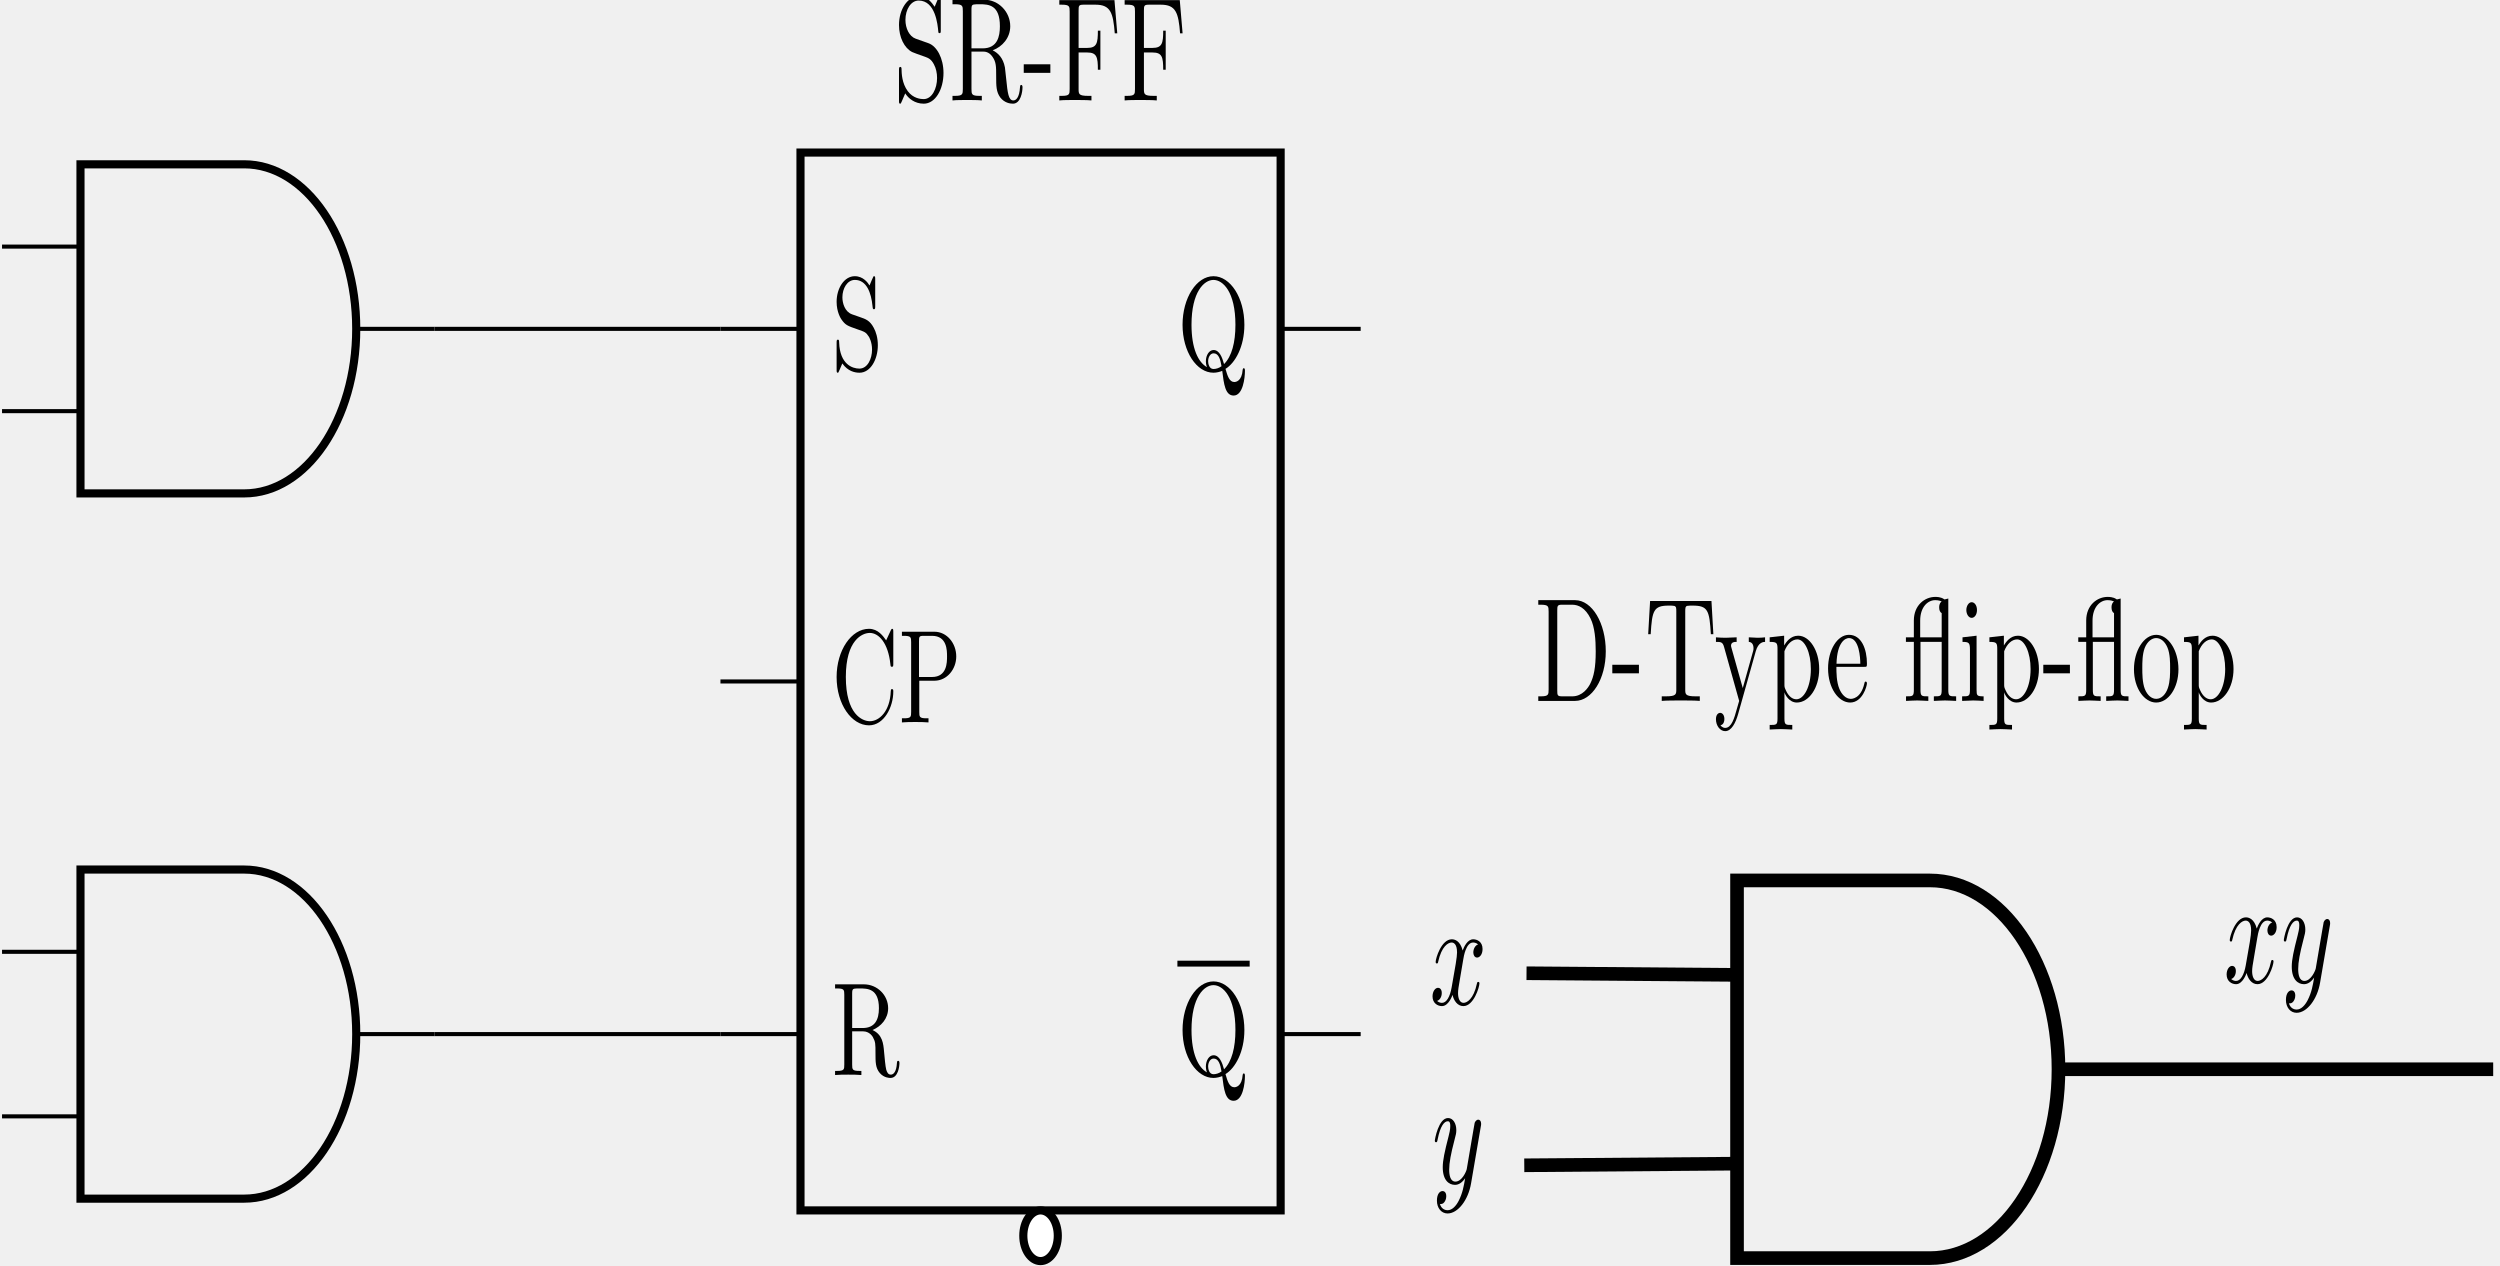
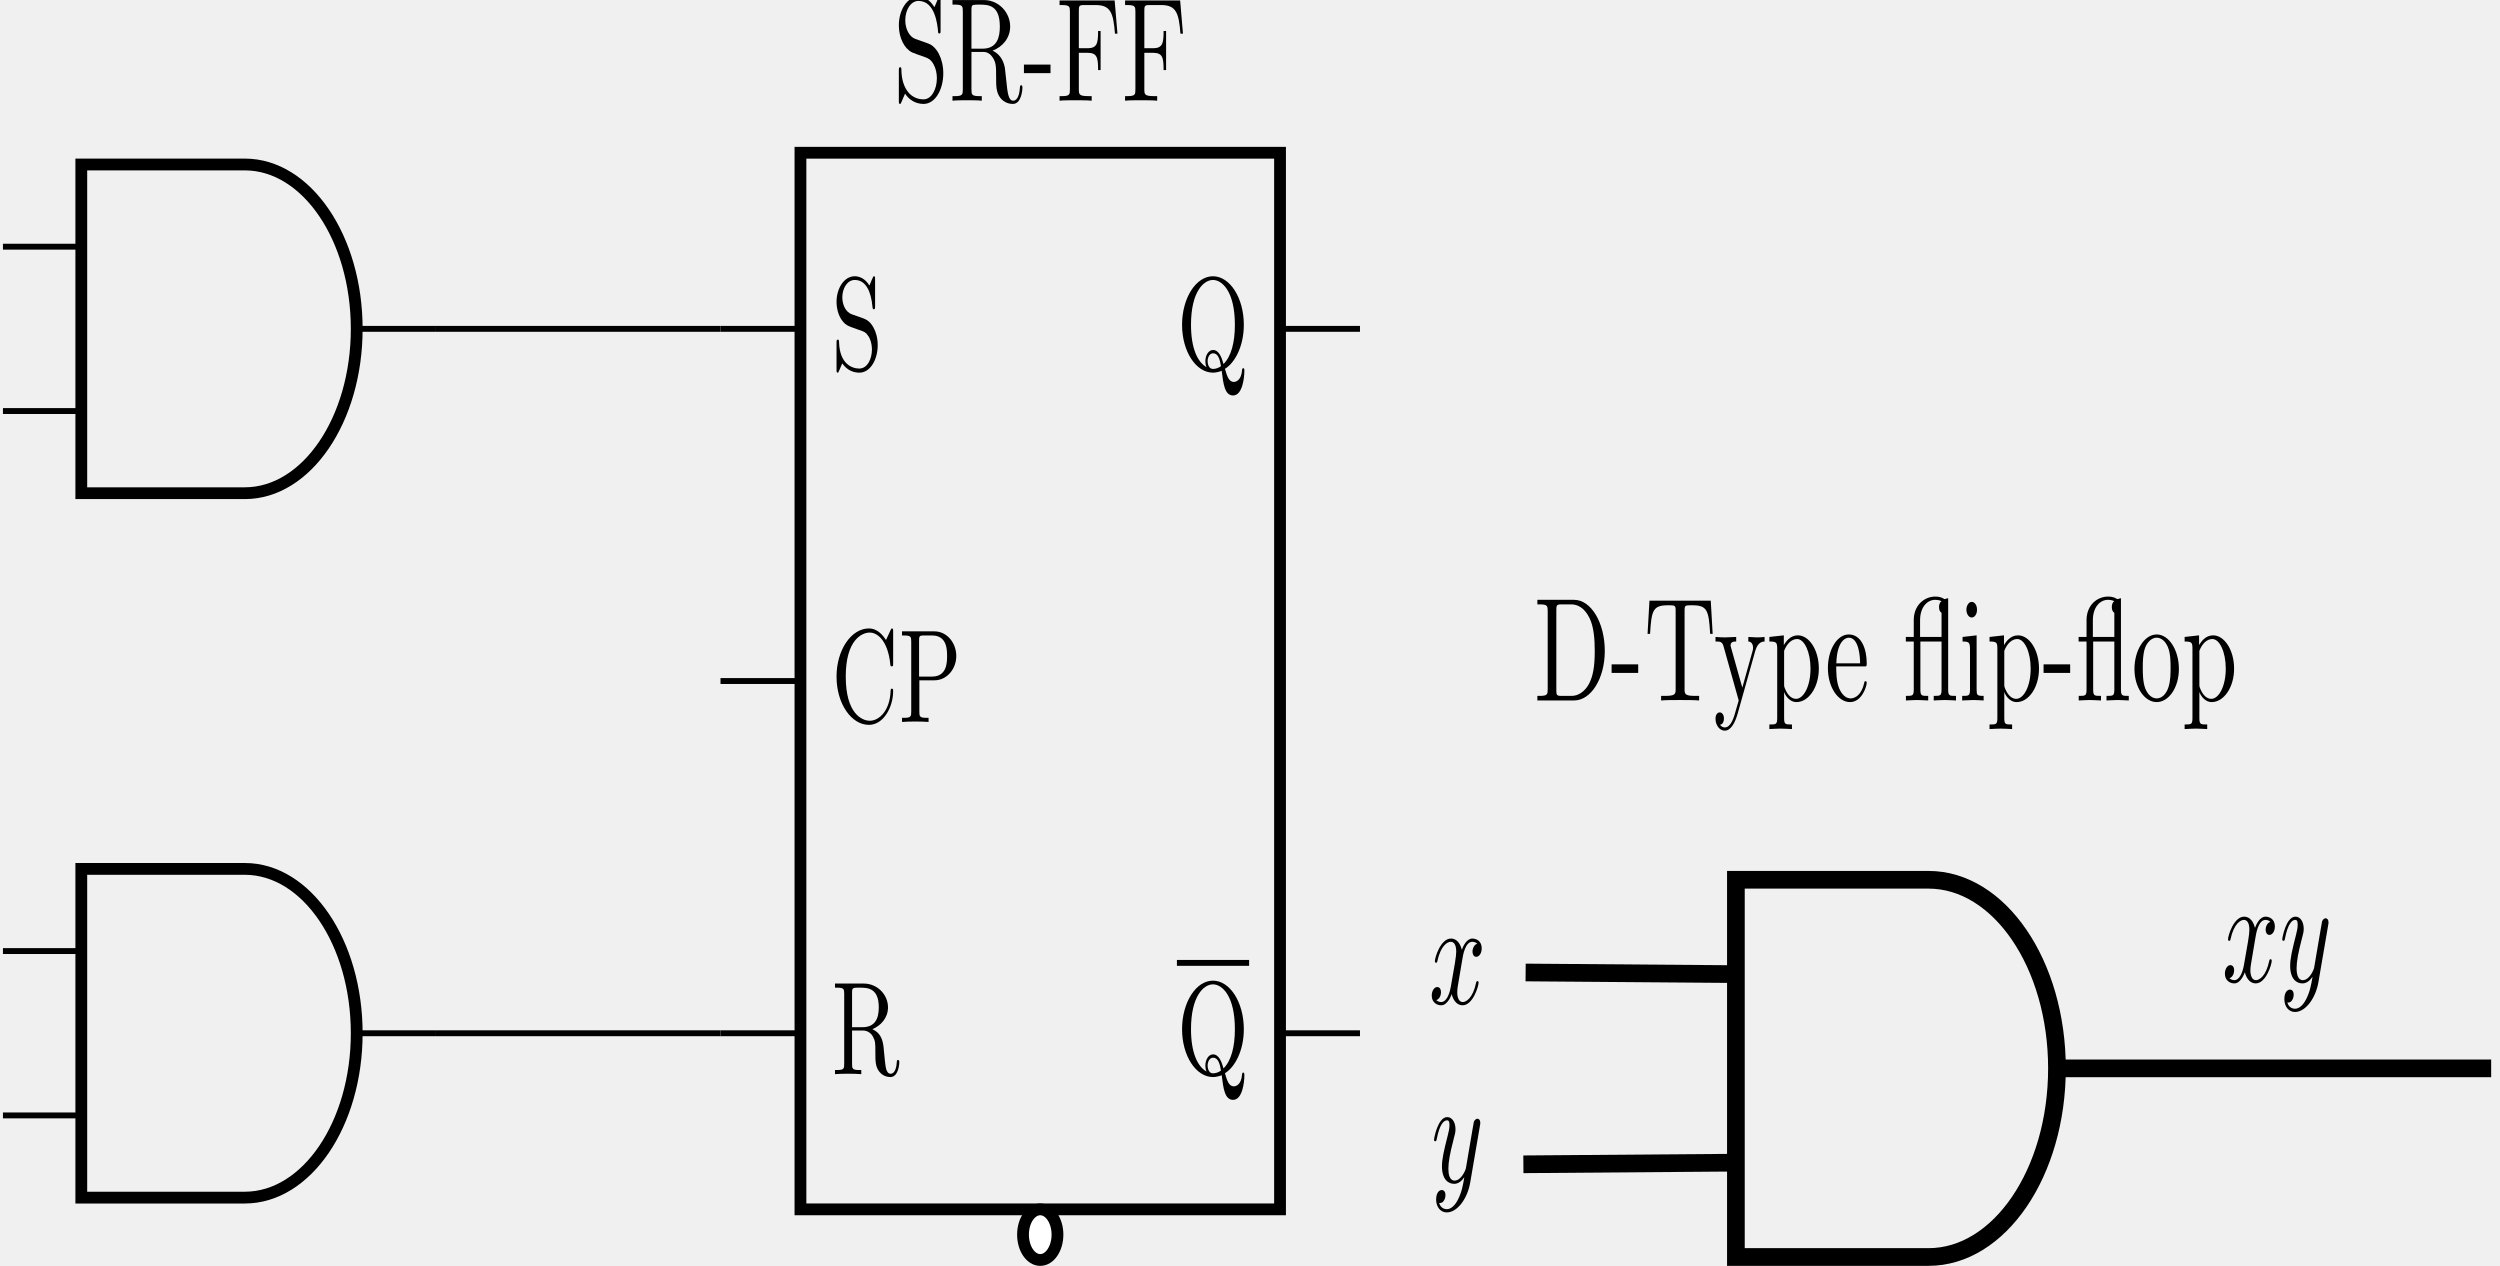
- <svg xmlns="http://www.w3.org/2000/svg" xmlns:xlink="http://www.w3.org/1999/xlink" height="136.206pt" version="1.1" viewBox="-61.192 -66.666 269.148 136.206" width="269.148pt">
+ <svg xmlns="http://www.w3.org/2000/svg" xmlns:xlink="http://www.w3.org/1999/xlink" version="1.1" width="269.466pt" height="136.444pt" viewBox="-61.29 -66.707 269.466 136.444">
  <defs>
-     <path d="M5.425 -5.541C5.138 -5.819 4.627 -6.321 3.721 -6.321C1.982 -6.321 0.511 -4.878 0.511 -3.067C0.511 -1.219 2 0.197 3.721 0.197C5.209 0.197 6.133 -1.031 6.133 -2.08C6.133 -2.17 6.133 -2.251 6.007 -2.251C5.891 -2.251 5.891 -2.188 5.882 -2.107C5.81 -0.744 4.734 -0.081 3.811 -0.081C3.049 -0.081 1.426 -0.556 1.426 -3.067C1.426 -5.568 3.058 -6.043 3.802 -6.043C4.689 -6.043 5.631 -5.371 5.846 -3.918C5.864 -3.802 5.873 -3.757 5.99 -3.757C6.133 -3.757 6.133 -3.802 6.133 -3.99V-6.088C6.133 -6.241 6.133 -6.321 6.025 -6.321C5.963 -6.321 5.936 -6.294 5.882 -6.214L5.425 -5.541Z" id="g0-67" />
-     <path d="M3.578 -2.815C4.833 -2.815 5.747 -3.596 5.747 -4.456C5.747 -5.344 4.824 -6.124 3.578 -6.124H0.359V-5.846H0.565C1.255 -5.846 1.273 -5.747 1.273 -5.416V-0.708C1.273 -0.377 1.255 -0.278 0.565 -0.278H0.359V0C0.762 -0.027 1.264 -0.027 1.677 -0.027S2.591 -0.027 2.995 0V-0.278H2.789C2.098 -0.278 2.08 -0.377 2.08 -0.708V-2.815H3.578ZM2.053 -5.478C2.053 -5.783 2.071 -5.846 2.493 -5.846H3.353C4.833 -5.846 4.833 -4.86 4.833 -4.456S4.833 -3.067 3.344 -3.067H2.053V-5.478Z" id="g0-80" />
-     <path d="M4.77 -0.063C5.73 -0.457 6.644 -1.56 6.644 -3.04C6.644 -4.869 5.254 -6.321 3.578 -6.321S0.511 -4.86 0.511 -3.04S1.91 0.197 3.578 0.197C3.891 0.197 4.232 0.134 4.447 0.072C4.609 0.959 4.743 1.739 5.577 1.739C6.51 1.739 6.698 0.538 6.698 0.081C6.698 0 6.698 -0.108 6.581 -0.108C6.519 -0.108 6.483 -0.054 6.474 -0.009C6.402 0.771 5.792 0.825 5.649 0.825C5.165 0.825 4.976 0.439 4.77 -0.063ZM2.932 -0.179C2.062 -0.511 1.399 -1.435 1.399 -3.04C1.399 -5.263 2.645 -6.07 3.578 -6.07S5.756 -5.272 5.756 -3.04C5.756 -1.856 5.398 -0.906 4.627 -0.386C4.447 -0.834 4.169 -1.336 3.587 -1.336C3.147 -1.336 2.824 -0.986 2.824 -0.574C2.824 -0.359 2.923 -0.188 2.932 -0.179ZM4.376 -0.242C4.116 -0.108 3.811 -0.054 3.578 -0.054C3.138 -0.054 3.049 -0.43 3.049 -0.574C3.049 -0.843 3.246 -1.112 3.596 -1.112C4.071 -1.112 4.259 -0.735 4.376 -0.242Z" id="g0-81" />
-     <path d="M2.053 -3.174V-5.478C2.053 -5.712 2.071 -5.792 2.242 -5.828C2.322 -5.846 2.609 -5.846 2.798 -5.846C3.569 -5.846 4.707 -5.846 4.707 -4.51C4.707 -3.739 4.313 -3.174 3.093 -3.174H2.053ZM4.071 -3.04C4.923 -3.282 5.622 -3.811 5.622 -4.51C5.622 -5.398 4.537 -6.124 3.219 -6.124H0.359V-5.846H0.565C1.255 -5.846 1.273 -5.747 1.273 -5.416V-0.708C1.273 -0.377 1.255 -0.278 0.565 -0.278H0.359V0C0.78 -0.027 1.228 -0.027 1.659 -0.027S2.537 -0.027 2.968 0V-0.278H2.762C2.071 -0.278 2.053 -0.377 2.053 -0.708V-2.95H3.129C3.775 -2.95 4.062 -2.609 4.098 -2.573C4.367 -2.242 4.367 -2.107 4.367 -1.47C4.367 -0.87 4.367 -0.475 4.797 -0.134C5.218 0.197 5.756 0.197 5.855 0.197C6.608 0.197 6.743 -0.583 6.743 -0.798C6.743 -0.852 6.743 -0.959 6.617 -0.959C6.501 -0.959 6.501 -0.879 6.492 -0.807C6.447 -0.242 6.169 -0.027 5.891 -0.027C5.604 -0.027 5.505 -0.206 5.434 -0.359C5.353 -0.556 5.272 -1.166 5.218 -1.569C5.147 -2.125 5.066 -2.726 4.071 -3.04Z" id="g0-82" />
-     <path d="M2.035 -3.748C1.318 -3.927 1.085 -4.501 1.085 -4.896C1.085 -5.496 1.569 -6.07 2.322 -6.07C3.479 -6.07 3.945 -5.209 4.071 -4.304C4.098 -4.133 4.107 -4.089 4.214 -4.089C4.34 -4.089 4.34 -4.151 4.34 -4.34V-6.07C4.34 -6.25 4.34 -6.321 4.232 -6.321C4.169 -6.321 4.16 -6.312 4.098 -6.205C3.981 -6.043 4.071 -6.16 3.775 -5.694C3.622 -5.873 3.156 -6.321 2.313 -6.321C1.264 -6.321 0.511 -5.505 0.511 -4.591C0.511 -3.891 0.933 -3.461 0.977 -3.416C1.381 -3.022 1.542 -2.977 2.609 -2.726C3.335 -2.555 3.416 -2.537 3.712 -2.233C3.721 -2.224 4.026 -1.892 4.026 -1.363C4.026 -0.753 3.587 -0.081 2.771 -0.081C2.08 -0.081 0.834 -0.368 0.762 -1.847C0.753 -1.982 0.753 -2.035 0.637 -2.035C0.511 -2.035 0.511 -1.964 0.511 -1.784V-0.054C0.511 0.126 0.511 0.197 0.619 0.197C0.681 0.197 0.69 0.188 0.753 0.081C0.87 -0.081 0.78 0.036 1.076 -0.43C1.632 0.108 2.34 0.197 2.78 0.197C3.873 0.197 4.6 -0.699 4.6 -1.659C4.6 -2.17 4.411 -2.564 4.196 -2.833C3.811 -3.327 3.407 -3.425 2.824 -3.56L2.035 -3.748Z" id="g0-83" />
-     <path d="M3.816 -3.985V-0.757C3.816 -0.309 3.706 -0.309 3.039 -0.309V0C3.367 -0.01 3.895 -0.03 4.144 -0.03S4.882 -0.01 5.25 0V-0.309C4.583 -0.309 4.473 -0.309 4.473 -0.757V-6.914L4.115 -6.854C4.075 -6.854 4.065 -6.864 4.025 -6.884C3.706 -7.024 3.298 -7.024 3.188 -7.024C2.142 -7.024 1.056 -6.466 1.056 -5.43V-4.294H0.269V-3.985H1.056V-0.757C1.056 -0.309 0.946 -0.309 0.279 -0.309V0C0.608 -0.01 1.136 -0.03 1.385 -0.03S2.122 -0.01 2.491 0V-0.309C1.823 -0.309 1.714 -0.309 1.714 -0.757V-3.985H3.816ZM3.816 -4.294H1.684V-5.42C1.684 -6.346 2.441 -6.804 3.178 -6.804C3.268 -6.804 3.537 -6.804 3.816 -6.715C3.726 -6.675 3.567 -6.575 3.567 -6.316C3.567 -6.137 3.646 -5.988 3.816 -5.928V-4.294Z" id="g2-13" />
-     <path d="M2.75 -1.863V-2.441H0.11V-1.863H2.75Z" id="g2-45" />
-     <path d="M0.349 -6.804V-6.496H0.588C1.355 -6.496 1.375 -6.386 1.375 -6.027V-0.777C1.375 -0.418 1.355 -0.309 0.588 -0.309H0.349V0H3.995C5.669 0 7.044 -1.474 7.044 -3.347C7.044 -5.24 5.699 -6.804 3.995 -6.804H0.349ZM2.72 -0.309C2.252 -0.309 2.232 -0.379 2.232 -0.707V-6.097C2.232 -6.426 2.252 -6.496 2.72 -6.496H3.716C4.334 -6.496 5.021 -6.276 5.529 -5.569C5.958 -4.981 6.047 -4.125 6.047 -3.347C6.047 -2.242 5.858 -1.644 5.499 -1.156C5.3 -0.887 4.732 -0.309 3.726 -0.309H2.72Z" id="g2-68" />
-     <path d="M5.798 -6.775H0.329V-6.466H0.568C1.335 -6.466 1.355 -6.356 1.355 -5.998V-0.777C1.355 -0.418 1.335 -0.309 0.568 -0.309H0.329V0C0.677 -0.03 1.455 -0.03 1.843 -0.03C2.252 -0.03 3.158 -0.03 3.517 0V-0.309H3.188C2.242 -0.309 2.242 -0.438 2.242 -0.787V-3.238H3.098C4.055 -3.238 4.154 -2.919 4.154 -2.072H4.403V-4.712H4.154C4.154 -3.875 4.055 -3.547 3.098 -3.547H2.242V-6.067C2.242 -6.396 2.262 -6.466 2.73 -6.466H3.925C5.42 -6.466 5.669 -5.908 5.828 -4.533H6.077L5.798 -6.775Z" id="g2-70" />
-     <path d="M2.232 -3.517V-6.097C2.232 -6.326 2.232 -6.446 2.451 -6.476C2.55 -6.496 2.839 -6.496 3.039 -6.496C3.935 -6.496 5.051 -6.456 5.051 -5.011C5.051 -4.324 4.812 -3.517 3.337 -3.517H2.232ZM4.334 -3.387C5.3 -3.626 6.077 -4.234 6.077 -5.011C6.077 -5.968 4.941 -6.804 3.477 -6.804H0.349V-6.496H0.588C1.355 -6.496 1.375 -6.386 1.375 -6.027V-0.777C1.375 -0.418 1.355 -0.309 0.588 -0.309H0.349V0C0.707 -0.03 1.415 -0.03 1.803 -0.03S2.899 -0.03 3.258 0V-0.309H3.019C2.252 -0.309 2.232 -0.418 2.232 -0.777V-3.298H3.377C3.537 -3.298 3.955 -3.298 4.304 -2.959C4.682 -2.6 4.682 -2.291 4.682 -1.624C4.682 -0.976 4.682 -0.578 5.091 -0.199C5.499 0.159 6.047 0.219 6.346 0.219C7.123 0.219 7.293 -0.598 7.293 -0.877C7.293 -0.936 7.293 -1.046 7.163 -1.046C7.054 -1.046 7.054 -0.956 7.044 -0.887C6.984 -0.179 6.635 0 6.386 0C5.898 0 5.818 -0.508 5.679 -1.435L5.549 -2.232C5.37 -2.869 4.882 -3.198 4.334 -3.387Z" id="g2-82" />
-     <path d="M3.477 -3.865L2.202 -4.174C1.584 -4.324 1.196 -4.862 1.196 -5.44C1.196 -6.137 1.734 -6.745 2.511 -6.745C4.174 -6.745 4.394 -5.111 4.453 -4.663C4.463 -4.603 4.463 -4.543 4.573 -4.543C4.702 -4.543 4.702 -4.593 4.702 -4.782V-6.785C4.702 -6.954 4.702 -7.024 4.593 -7.024C4.523 -7.024 4.513 -7.014 4.443 -6.894L4.095 -6.326C3.796 -6.615 3.387 -7.024 2.501 -7.024C1.395 -7.024 0.558 -6.147 0.558 -5.091C0.558 -4.264 1.086 -3.537 1.863 -3.268C1.973 -3.228 2.481 -3.108 3.178 -2.939C3.447 -2.869 3.746 -2.8 4.025 -2.431C4.234 -2.172 4.334 -1.843 4.334 -1.514C4.334 -0.807 3.836 -0.09 2.999 -0.09C2.71 -0.09 1.953 -0.139 1.425 -0.628C0.847 -1.166 0.817 -1.803 0.807 -2.162C0.797 -2.262 0.717 -2.262 0.687 -2.262C0.558 -2.262 0.558 -2.192 0.558 -2.012V-0.02C0.558 0.149 0.558 0.219 0.667 0.219C0.737 0.219 0.747 0.199 0.817 0.09C0.817 0.08 0.847 0.05 1.176 -0.478C1.484 -0.139 2.122 0.219 3.009 0.219C4.174 0.219 4.971 -0.757 4.971 -1.853C4.971 -2.849 4.314 -3.666 3.477 -3.865Z" id="g2-83" />
-     <path d="M6.635 -6.745H0.548L0.359 -4.503H0.608C0.747 -6.107 0.897 -6.436 2.401 -6.436C2.58 -6.436 2.839 -6.436 2.939 -6.416C3.148 -6.376 3.148 -6.266 3.148 -6.037V-0.787C3.148 -0.448 3.148 -0.309 2.102 -0.309H1.704V0C2.112 -0.03 3.128 -0.03 3.587 -0.03S5.071 -0.03 5.479 0V-0.309H5.081C4.035 -0.309 4.035 -0.448 4.035 -0.787V-6.037C4.035 -6.237 4.035 -6.376 4.214 -6.416C4.324 -6.436 4.593 -6.436 4.782 -6.436C6.286 -6.436 6.436 -6.107 6.575 -4.503H6.824L6.635 -6.745Z" id="g2-84" />
-     <path d="M1.116 -2.511C1.176 -3.995 2.012 -4.244 2.351 -4.244C3.377 -4.244 3.477 -2.899 3.477 -2.511H1.116ZM1.106 -2.301H3.885C4.105 -2.301 4.135 -2.301 4.135 -2.511C4.135 -3.497 3.597 -4.463 2.351 -4.463C1.196 -4.463 0.279 -3.437 0.279 -2.192C0.279 -0.857 1.325 0.11 2.471 0.11C3.686 0.11 4.135 -0.996 4.135 -1.186C4.135 -1.285 4.055 -1.305 4.005 -1.305C3.915 -1.305 3.895 -1.245 3.875 -1.166C3.527 -0.139 2.63 -0.139 2.531 -0.139C2.032 -0.139 1.634 -0.438 1.405 -0.807C1.106 -1.285 1.106 -1.943 1.106 -2.301Z" id="g2-101" />
-     <path d="M1.763 -4.403L0.369 -4.294V-3.985C1.016 -3.985 1.106 -3.925 1.106 -3.437V-0.757C1.106 -0.309 0.996 -0.309 0.329 -0.309V0C0.648 -0.01 1.186 -0.03 1.425 -0.03C1.773 -0.03 2.122 -0.01 2.461 0V-0.309C1.803 -0.309 1.763 -0.359 1.763 -0.747V-4.403ZM1.803 -6.137C1.803 -6.456 1.554 -6.665 1.275 -6.665C0.966 -6.665 0.747 -6.396 0.747 -6.137C0.747 -5.868 0.966 -5.609 1.275 -5.609C1.554 -5.609 1.803 -5.818 1.803 -6.137Z" id="g2-105" />
-     <path d="M4.692 -2.132C4.692 -3.407 3.696 -4.463 2.491 -4.463C1.245 -4.463 0.279 -3.377 0.279 -2.132C0.279 -0.847 1.315 0.11 2.481 0.11C3.686 0.11 4.692 -0.867 4.692 -2.132ZM2.491 -0.139C2.062 -0.139 1.624 -0.349 1.355 -0.807C1.106 -1.245 1.106 -1.853 1.106 -2.212C1.106 -2.6 1.106 -3.138 1.345 -3.577C1.614 -4.035 2.082 -4.244 2.481 -4.244C2.919 -4.244 3.347 -4.025 3.606 -3.597S3.865 -2.59 3.865 -2.212C3.865 -1.853 3.865 -1.315 3.646 -0.877C3.427 -0.428 2.989 -0.139 2.491 -0.139Z" id="g2-111" />
-     <path d="M1.714 -3.746V-4.403L0.279 -4.294V-3.985C0.986 -3.985 1.056 -3.925 1.056 -3.487V1.176C1.056 1.624 0.946 1.624 0.279 1.624V1.933C0.618 1.923 1.136 1.903 1.395 1.903C1.664 1.903 2.172 1.923 2.521 1.933V1.624C1.853 1.624 1.743 1.624 1.743 1.176V-0.498V-0.588C1.793 -0.428 2.212 0.11 2.969 0.11C4.154 0.11 5.191 -0.867 5.191 -2.152C5.191 -3.417 4.224 -4.403 3.108 -4.403C2.331 -4.403 1.913 -3.965 1.714 -3.746ZM1.743 -1.136V-3.357C2.032 -3.865 2.521 -4.154 3.029 -4.154C3.756 -4.154 4.364 -3.278 4.364 -2.152C4.364 -0.946 3.666 -0.11 2.929 -0.11C2.531 -0.11 2.152 -0.309 1.883 -0.717C1.743 -0.927 1.743 -0.936 1.743 -1.136Z" id="g2-112" />
-     <path d="M4.135 -3.347C4.394 -3.975 4.902 -3.985 5.061 -3.985V-4.294C4.832 -4.274 4.543 -4.264 4.314 -4.264C4.135 -4.264 3.666 -4.284 3.447 -4.294V-3.985C3.756 -3.975 3.915 -3.806 3.915 -3.557C3.915 -3.457 3.905 -3.437 3.856 -3.318L2.849 -0.867L1.743 -3.547C1.704 -3.646 1.684 -3.686 1.684 -3.726C1.684 -3.985 2.052 -3.985 2.242 -3.985V-4.294C1.983 -4.284 1.325 -4.264 1.156 -4.264C0.887 -4.264 0.488 -4.274 0.189 -4.294V-3.985C0.667 -3.985 0.857 -3.985 0.996 -3.636L2.491 0C2.441 0.13 2.301 0.458 2.242 0.588C2.022 1.136 1.743 1.823 1.106 1.823C1.056 1.823 0.827 1.823 0.638 1.644C0.946 1.604 1.026 1.385 1.026 1.225C1.026 0.966 0.837 0.807 0.608 0.807C0.408 0.807 0.189 0.936 0.189 1.235C0.189 1.684 0.608 2.042 1.106 2.042C1.734 2.042 2.142 1.474 2.381 0.907L4.135 -3.347Z" id="g2-121" />
-     <path d="M3.328 -3.009C3.387 -3.268 3.616 -4.184 4.314 -4.184C4.364 -4.184 4.603 -4.184 4.812 -4.055C4.533 -4.005 4.334 -3.756 4.334 -3.517C4.334 -3.357 4.443 -3.168 4.712 -3.168C4.932 -3.168 5.25 -3.347 5.25 -3.746C5.25 -4.264 4.663 -4.403 4.324 -4.403C3.746 -4.403 3.397 -3.875 3.278 -3.646C3.029 -4.304 2.491 -4.403 2.202 -4.403C1.166 -4.403 0.598 -3.118 0.598 -2.869C0.598 -2.77 0.697 -2.77 0.717 -2.77C0.797 -2.77 0.827 -2.79 0.847 -2.879C1.186 -3.935 1.843 -4.184 2.182 -4.184C2.371 -4.184 2.72 -4.095 2.72 -3.517C2.72 -3.208 2.55 -2.54 2.182 -1.146C2.022 -0.528 1.674 -0.11 1.235 -0.11C1.176 -0.11 0.946 -0.11 0.737 -0.239C0.986 -0.289 1.205 -0.498 1.205 -0.777C1.205 -1.046 0.986 -1.126 0.837 -1.126C0.538 -1.126 0.289 -0.867 0.289 -0.548C0.289 -0.09 0.787 0.11 1.225 0.11C1.883 0.11 2.242 -0.588 2.271 -0.648C2.391 -0.279 2.75 0.11 3.347 0.11C4.374 0.11 4.941 -1.176 4.941 -1.425C4.941 -1.524 4.852 -1.524 4.822 -1.524C4.732 -1.524 4.712 -1.484 4.692 -1.415C4.364 -0.349 3.686 -0.11 3.367 -0.11C2.979 -0.11 2.819 -0.428 2.819 -0.767C2.819 -0.986 2.879 -1.205 2.989 -1.644L3.328 -3.009Z" id="g1-120" />
-     <path d="M4.842 -3.796C4.882 -3.935 4.882 -3.955 4.882 -4.025C4.882 -4.204 4.742 -4.294 4.593 -4.294C4.493 -4.294 4.334 -4.234 4.244 -4.085C4.224 -4.035 4.144 -3.726 4.105 -3.547C4.035 -3.288 3.965 -3.019 3.905 -2.75L3.457 -0.956C3.417 -0.807 2.989 -0.11 2.331 -0.11C1.823 -0.11 1.714 -0.548 1.714 -0.917C1.714 -1.375 1.883 -1.993 2.222 -2.869C2.381 -3.278 2.421 -3.387 2.421 -3.587C2.421 -4.035 2.102 -4.403 1.604 -4.403C0.658 -4.403 0.289 -2.959 0.289 -2.869C0.289 -2.77 0.389 -2.77 0.408 -2.77C0.508 -2.77 0.518 -2.79 0.568 -2.949C0.837 -3.885 1.235 -4.184 1.574 -4.184C1.654 -4.184 1.823 -4.184 1.823 -3.865C1.823 -3.616 1.724 -3.357 1.654 -3.168C1.255 -2.112 1.076 -1.544 1.076 -1.076C1.076 -0.189 1.704 0.11 2.291 0.11C2.68 0.11 3.019 -0.06 3.298 -0.339C3.168 0.179 3.049 0.667 2.65 1.196C2.391 1.534 2.012 1.823 1.554 1.823C1.415 1.823 0.966 1.793 0.797 1.405C0.956 1.405 1.086 1.405 1.225 1.285C1.325 1.196 1.425 1.066 1.425 0.877C1.425 0.568 1.156 0.528 1.056 0.528C0.827 0.528 0.498 0.687 0.498 1.176C0.498 1.674 0.936 2.042 1.554 2.042C2.58 2.042 3.606 1.136 3.885 0.01L4.842 -3.796Z" id="g1-121" />
+     <path id="g1-120" d="M3.328-3.009C3.387-3.268 3.616-4.184 4.314-4.184C4.364-4.184 4.603-4.184 4.812-4.055C4.533-4.005 4.334-3.756 4.334-3.517C4.334-3.357 4.443-3.168 4.712-3.168C4.932-3.168 5.25-3.347 5.25-3.746C5.25-4.264 4.663-4.403 4.324-4.403C3.746-4.403 3.397-3.875 3.278-3.646C3.029-4.304 2.491-4.403 2.202-4.403C1.166-4.403 .598-3.118 .598-2.869C.598-2.77 .697-2.77 .717-2.77C.797-2.77 .827-2.79 .847-2.879C1.186-3.935 1.843-4.184 2.182-4.184C2.371-4.184 2.72-4.095 2.72-3.517C2.72-3.208 2.55-2.54 2.182-1.146C2.022-.528 1.674-.11 1.235-.11C1.176-.11 .946-.11 .737-.239C.986-.289 1.205-.498 1.205-.777C1.205-1.046 .986-1.126 .837-1.126C.538-1.126 .289-.867 .289-.548C.289-.09 .787 .11 1.225 .11C1.883 .11 2.242-.588 2.271-.648C2.391-.279 2.75 .11 3.347 .11C4.374 .11 4.941-1.176 4.941-1.425C4.941-1.524 4.852-1.524 4.822-1.524C4.732-1.524 4.712-1.484 4.692-1.415C4.364-.349 3.686-.11 3.367-.11C2.979-.11 2.819-.428 2.819-.767C2.819-.986 2.879-1.205 2.989-1.644L3.328-3.009Z" />
+     <path id="g1-121" d="M4.842-3.796C4.882-3.935 4.882-3.955 4.882-4.025C4.882-4.204 4.742-4.294 4.593-4.294C4.493-4.294 4.334-4.234 4.244-4.085C4.224-4.035 4.144-3.726 4.105-3.547C4.035-3.288 3.965-3.019 3.905-2.75L3.457-.956C3.417-.807 2.989-.11 2.331-.11C1.823-.11 1.714-.548 1.714-.917C1.714-1.375 1.883-1.993 2.222-2.869C2.381-3.278 2.421-3.387 2.421-3.587C2.421-4.035 2.102-4.403 1.604-4.403C.658-4.403 .289-2.959 .289-2.869C.289-2.77 .389-2.77 .408-2.77C.508-2.77 .518-2.79 .568-2.949C.837-3.885 1.235-4.184 1.574-4.184C1.654-4.184 1.823-4.184 1.823-3.866C1.823-3.616 1.724-3.357 1.654-3.168C1.255-2.112 1.076-1.544 1.076-1.076C1.076-.189 1.704 .11 2.291 .11C2.68 .11 3.019-.06 3.298-.339C3.168 .179 3.049 .667 2.65 1.196C2.391 1.534 2.012 1.823 1.554 1.823C1.415 1.823 .966 1.793 .797 1.405C.956 1.405 1.086 1.405 1.225 1.285C1.325 1.196 1.425 1.066 1.425 .877C1.425 .568 1.156 .528 1.056 .528C.827 .528 .498 .687 .498 1.176C.498 1.674 .936 2.042 1.554 2.042C2.58 2.042 3.606 1.136 3.885 .01L4.842-3.796Z" />
+     <path id="g2-13" d="M3.816-3.985V-.757C3.816-.309 3.706-.309 3.039-.309V0C3.367-.01 3.895-.03 4.144-.03S4.882-.01 5.25 0V-.309C4.583-.309 4.473-.309 4.473-.757V-6.914L4.115-6.854C4.075-6.854 4.065-6.864 4.025-6.884C3.706-7.024 3.298-7.024 3.188-7.024C2.142-7.024 1.056-6.466 1.056-5.43V-4.294H.269V-3.985H1.056V-.757C1.056-.309 .946-.309 .279-.309V0C.608-.01 1.136-.03 1.385-.03S2.122-.01 2.491 0V-.309C1.823-.309 1.714-.309 1.714-.757V-3.985H3.816ZM3.816-4.294H1.684V-5.42C1.684-6.346 2.441-6.804 3.178-6.804C3.268-6.804 3.537-6.804 3.816-6.715C3.726-6.675 3.567-6.575 3.567-6.316C3.567-6.137 3.646-5.988 3.816-5.928V-4.294Z" />
+     <path id="g2-45" d="M2.75-1.863V-2.441H.11V-1.863H2.75Z" />
+     <path id="g2-68" d="M.349-6.804V-6.496H.588C1.355-6.496 1.375-6.386 1.375-6.027V-.777C1.375-.418 1.355-.309 .588-.309H.349V0H3.995C5.669 0 7.044-1.474 7.044-3.347C7.044-5.24 5.699-6.804 3.995-6.804H.349ZM2.72-.309C2.252-.309 2.232-.379 2.232-.707V-6.097C2.232-6.426 2.252-6.496 2.72-6.496H3.716C4.334-6.496 5.021-6.276 5.529-5.569C5.958-4.981 6.047-4.125 6.047-3.347C6.047-2.242 5.858-1.644 5.499-1.156C5.3-.887 4.732-.309 3.726-.309H2.72Z" />
+     <path id="g2-70" d="M5.798-6.775H.329V-6.466H.568C1.335-6.466 1.355-6.356 1.355-5.998V-.777C1.355-.418 1.335-.309 .568-.309H.329V0C.677-.03 1.455-.03 1.843-.03C2.252-.03 3.158-.03 3.517 0V-.309H3.188C2.242-.309 2.242-.438 2.242-.787V-3.238H3.098C4.055-3.238 4.154-2.919 4.154-2.072H4.403V-4.712H4.154C4.154-3.875 4.055-3.547 3.098-3.547H2.242V-6.067C2.242-6.396 2.262-6.466 2.73-6.466H3.925C5.42-6.466 5.669-5.908 5.828-4.533H6.077L5.798-6.775Z" />
+     <path id="g2-82" d="M2.232-3.517V-6.097C2.232-6.326 2.232-6.446 2.451-6.476C2.55-6.496 2.839-6.496 3.039-6.496C3.935-6.496 5.051-6.456 5.051-5.011C5.051-4.324 4.812-3.517 3.337-3.517H2.232ZM4.334-3.387C5.3-3.626 6.077-4.234 6.077-5.011C6.077-5.968 4.941-6.804 3.477-6.804H.349V-6.496H.588C1.355-6.496 1.375-6.386 1.375-6.027V-.777C1.375-.418 1.355-.309 .588-.309H.349V0C.707-.03 1.415-.03 1.803-.03S2.899-.03 3.258 0V-.309H3.019C2.252-.309 2.232-.418 2.232-.777V-3.298H3.377C3.537-3.298 3.955-3.298 4.304-2.959C4.682-2.6 4.682-2.291 4.682-1.624C4.682-.976 4.682-.578 5.091-.199C5.499 .159 6.047 .219 6.346 .219C7.123 .219 7.293-.598 7.293-.877C7.293-.936 7.293-1.046 7.163-1.046C7.054-1.046 7.054-.956 7.044-.887C6.984-.179 6.635 0 6.386 0C5.898 0 5.818-.508 5.679-1.435L5.549-2.232C5.37-2.869 4.882-3.198 4.334-3.387Z" />
+     <path id="g2-83" d="M3.477-3.866L2.202-4.174C1.584-4.324 1.196-4.862 1.196-5.44C1.196-6.137 1.733-6.745 2.511-6.745C4.174-6.745 4.394-5.111 4.453-4.663C4.463-4.603 4.463-4.543 4.573-4.543C4.702-4.543 4.702-4.593 4.702-4.782V-6.785C4.702-6.954 4.702-7.024 4.593-7.024C4.523-7.024 4.513-7.014 4.443-6.894L4.095-6.326C3.796-6.615 3.387-7.024 2.501-7.024C1.395-7.024 .558-6.147 .558-5.091C.558-4.264 1.086-3.537 1.863-3.268C1.973-3.228 2.481-3.108 3.178-2.939C3.447-2.869 3.746-2.8 4.025-2.431C4.234-2.172 4.334-1.843 4.334-1.514C4.334-.807 3.836-.09 2.999-.09C2.71-.09 1.953-.139 1.425-.628C.847-1.166 .817-1.803 .807-2.162C.797-2.262 .717-2.262 .687-2.262C.558-2.262 .558-2.192 .558-2.012V-.02C.558 .149 .558 .219 .667 .219C.737 .219 .747 .199 .817 .09C.817 .08 .847 .05 1.176-.478C1.484-.139 2.122 .219 3.009 .219C4.174 .219 4.971-.757 4.971-1.853C4.971-2.849 4.314-3.666 3.477-3.866Z" />
+     <path id="g2-84" d="M6.635-6.745H.548L.359-4.503H.608C.747-6.107 .897-6.436 2.401-6.436C2.58-6.436 2.839-6.436 2.939-6.416C3.148-6.376 3.148-6.267 3.148-6.037V-.787C3.148-.448 3.148-.309 2.102-.309H1.704V0C2.112-.03 3.128-.03 3.587-.03S5.071-.03 5.479 0V-.309H5.081C4.035-.309 4.035-.448 4.035-.787V-6.037C4.035-6.237 4.035-6.376 4.214-6.416C4.324-6.436 4.593-6.436 4.782-6.436C6.286-6.436 6.436-6.107 6.575-4.503H6.824L6.635-6.745Z" />
+     <path id="g2-101" d="M1.116-2.511C1.176-3.995 2.012-4.244 2.351-4.244C3.377-4.244 3.477-2.899 3.477-2.511H1.116ZM1.106-2.301H3.885C4.105-2.301 4.134-2.301 4.134-2.511C4.134-3.497 3.597-4.463 2.351-4.463C1.196-4.463 .279-3.437 .279-2.192C.279-.857 1.325 .11 2.471 .11C3.686 .11 4.134-.996 4.134-1.186C4.134-1.285 4.055-1.305 4.005-1.305C3.915-1.305 3.895-1.245 3.875-1.166C3.527-.139 2.63-.139 2.531-.139C2.032-.139 1.634-.438 1.405-.807C1.106-1.285 1.106-1.943 1.106-2.301Z" />
+     <path id="g2-105" d="M1.763-4.403L.369-4.294V-3.985C1.016-3.985 1.106-3.925 1.106-3.437V-.757C1.106-.309 .996-.309 .329-.309V0C.648-.01 1.186-.03 1.425-.03C1.773-.03 2.122-.01 2.461 0V-.309C1.803-.309 1.763-.359 1.763-.747V-4.403ZM1.803-6.137C1.803-6.456 1.554-6.665 1.275-6.665C.966-6.665 .747-6.396 .747-6.137C.747-5.868 .966-5.609 1.275-5.609C1.554-5.609 1.803-5.818 1.803-6.137Z" />
+     <path id="g2-111" d="M4.692-2.132C4.692-3.407 3.696-4.463 2.491-4.463C1.245-4.463 .279-3.377 .279-2.132C.279-.847 1.315 .11 2.481 .11C3.686 .11 4.692-.867 4.692-2.132ZM2.491-.139C2.062-.139 1.624-.349 1.355-.807C1.106-1.245 1.106-1.853 1.106-2.212C1.106-2.6 1.106-3.138 1.345-3.577C1.614-4.035 2.082-4.244 2.481-4.244C2.919-4.244 3.347-4.025 3.606-3.597S3.866-2.59 3.866-2.212C3.866-1.853 3.866-1.315 3.646-.877C3.427-.428 2.989-.139 2.491-.139Z" />
+     <path id="g2-112" d="M1.714-3.746V-4.403L.279-4.294V-3.985C.986-3.985 1.056-3.925 1.056-3.487V1.176C1.056 1.624 .946 1.624 .279 1.624V1.933C.618 1.923 1.136 1.903 1.395 1.903C1.664 1.903 2.172 1.923 2.521 1.933V1.624C1.853 1.624 1.743 1.624 1.743 1.176V-.498V-.588C1.793-.428 2.212 .11 2.969 .11C4.154 .11 5.191-.867 5.191-2.152C5.191-3.417 4.224-4.403 3.108-4.403C2.331-4.403 1.913-3.965 1.714-3.746ZM1.743-1.136V-3.357C2.032-3.866 2.521-4.154 3.029-4.154C3.756-4.154 4.364-3.278 4.364-2.152C4.364-.946 3.666-.11 2.929-.11C2.531-.11 2.152-.309 1.883-.717C1.743-.927 1.743-.936 1.743-1.136Z" />
+     <path id="g2-121" d="M4.134-3.347C4.394-3.975 4.902-3.985 5.061-3.985V-4.294C4.832-4.274 4.543-4.264 4.314-4.264C4.134-4.264 3.666-4.284 3.447-4.294V-3.985C3.756-3.975 3.915-3.806 3.915-3.557C3.915-3.457 3.905-3.437 3.856-3.318L2.849-.867L1.743-3.547C1.704-3.646 1.684-3.686 1.684-3.726C1.684-3.985 2.052-3.985 2.242-3.985V-4.294C1.983-4.284 1.325-4.264 1.156-4.264C.887-4.264 .488-4.274 .189-4.294V-3.985C.667-3.985 .857-3.985 .996-3.636L2.491 0C2.441 .13 2.301 .458 2.242 .588C2.022 1.136 1.743 1.823 1.106 1.823C1.056 1.823 .827 1.823 .638 1.644C.946 1.604 1.026 1.385 1.026 1.225C1.026 .966 .837 .807 .608 .807C.408 .807 .189 .936 .189 1.235C.189 1.684 .608 2.042 1.106 2.042C1.733 2.042 2.142 1.474 2.381 .907L4.134-3.347Z" />
+     <path id="g0-67" d="M5.425-5.541C5.138-5.819 4.627-6.321 3.721-6.321C1.982-6.321 .511-4.878 .511-3.067C.511-1.219 2 .197 3.721 .197C5.209 .197 6.133-1.031 6.133-2.08C6.133-2.17 6.133-2.251 6.007-2.251C5.891-2.251 5.891-2.188 5.882-2.107C5.81-.744 4.734-.081 3.811-.081C3.049-.081 1.426-.556 1.426-3.067C1.426-5.568 3.058-6.043 3.802-6.043C4.689-6.043 5.631-5.371 5.846-3.918C5.864-3.802 5.873-3.757 5.99-3.757C6.133-3.757 6.133-3.802 6.133-3.99V-6.088C6.133-6.241 6.133-6.321 6.025-6.321C5.963-6.321 5.936-6.294 5.882-6.214L5.425-5.541Z" />
+     <path id="g0-80" d="M3.578-2.815C4.833-2.815 5.747-3.596 5.747-4.456C5.747-5.344 4.824-6.124 3.578-6.124H.359V-5.846H.565C1.255-5.846 1.273-5.747 1.273-5.416V-.708C1.273-.377 1.255-.278 .565-.278H.359V0C.762-.027 1.264-.027 1.677-.027S2.591-.027 2.995 0V-.278H2.789C2.098-.278 2.08-.377 2.08-.708V-2.815H3.578ZM2.053-5.478C2.053-5.783 2.071-5.846 2.493-5.846H3.353C4.833-5.846 4.833-4.86 4.833-4.456S4.833-3.067 3.344-3.067H2.053V-5.478Z" />
+     <path id="g0-81" d="M4.77-.063C5.73-.457 6.644-1.56 6.644-3.04C6.644-4.869 5.254-6.321 3.578-6.321S.511-4.86 .511-3.04S1.91 .197 3.578 .197C3.891 .197 4.232 .134 4.447 .072C4.609 .959 4.743 1.739 5.577 1.739C6.51 1.739 6.698 .538 6.698 .081C6.698 0 6.698-.108 6.581-.108C6.519-.108 6.483-.054 6.474-.009C6.402 .771 5.792 .825 5.649 .825C5.165 .825 4.976 .439 4.77-.063ZM2.932-.179C2.062-.511 1.399-1.435 1.399-3.04C1.399-5.263 2.645-6.07 3.578-6.07S5.756-5.272 5.756-3.04C5.756-1.856 5.398-.906 4.627-.386C4.447-.834 4.169-1.336 3.587-1.336C3.147-1.336 2.824-.986 2.824-.574C2.824-.359 2.923-.188 2.932-.179ZM4.376-.242C4.116-.108 3.811-.054 3.578-.054C3.138-.054 3.049-.43 3.049-.574C3.049-.843 3.246-1.112 3.596-1.112C4.071-1.112 4.259-.735 4.376-.242Z" />
+     <path id="g0-82" d="M2.053-3.174V-5.478C2.053-5.712 2.071-5.792 2.242-5.828C2.322-5.846 2.609-5.846 2.798-5.846C3.569-5.846 4.707-5.846 4.707-4.51C4.707-3.739 4.313-3.174 3.093-3.174H2.053ZM4.071-3.04C4.923-3.282 5.622-3.811 5.622-4.51C5.622-5.398 4.537-6.124 3.219-6.124H.359V-5.846H.565C1.255-5.846 1.273-5.747 1.273-5.416V-.708C1.273-.377 1.255-.278 .565-.278H.359V0C.78-.027 1.228-.027 1.659-.027S2.537-.027 2.968 0V-.278H2.762C2.071-.278 2.053-.377 2.053-.708V-2.95H3.129C3.775-2.95 4.062-2.609 4.098-2.573C4.367-2.242 4.367-2.107 4.367-1.47C4.367-.87 4.367-.475 4.797-.134C5.218 .197 5.756 .197 5.855 .197C6.608 .197 6.743-.583 6.743-.798C6.743-.852 6.743-.959 6.617-.959C6.501-.959 6.501-.879 6.492-.807C6.447-.242 6.169-.027 5.891-.027C5.604-.027 5.505-.206 5.434-.359C5.353-.556 5.272-1.166 5.218-1.569C5.147-2.125 5.066-2.726 4.071-3.04Z" />
+     <path id="g0-83" d="M2.035-3.748C1.318-3.927 1.085-4.501 1.085-4.896C1.085-5.496 1.569-6.07 2.322-6.07C3.479-6.07 3.945-5.209 4.071-4.304C4.098-4.133 4.107-4.089 4.214-4.089C4.34-4.089 4.34-4.151 4.34-4.34V-6.07C4.34-6.25 4.34-6.321 4.232-6.321C4.169-6.321 4.16-6.312 4.098-6.205C3.981-6.043 4.071-6.16 3.775-5.694C3.622-5.873 3.156-6.321 2.313-6.321C1.264-6.321 .511-5.505 .511-4.591C.511-3.891 .933-3.461 .977-3.416C1.381-3.022 1.542-2.977 2.609-2.726C3.335-2.555 3.416-2.537 3.712-2.233C3.721-2.224 4.026-1.892 4.026-1.363C4.026-.753 3.587-.081 2.771-.081C2.08-.081 .834-.368 .762-1.847C.753-1.982 .753-2.035 .637-2.035C.511-2.035 .511-1.964 .511-1.784V-.054C.511 .126 .511 .197 .619 .197C.681 .197 .69 .188 .753 .081C.87-.081 .78 .036 1.076-.43C1.632 .108 2.34 .197 2.78 .197C3.873 .197 4.6-.699 4.6-1.659C4.6-2.17 4.411-2.564 4.196-2.833C3.811-3.327 3.407-3.425 2.824-3.56L2.035-3.748Z" />
  </defs>
  <g id="page1">
-     <path d="M24.988 63.645H76.68V-50.242H24.988Z" fill="none" stroke="#000000" stroke-width="0.875" />
-     <g transform="matrix(1.08546 0 0 1.59427 -19.693 0.928448)">
-       <use x="44.235" xlink:href="#g0-82" y="30.197" />
+     <path d="M24.988 63.645H76.68V-50.242H24.988Z" stroke="#000" fill="none" stroke-width="1.271" />
+     <g transform="matrix(1.08546 0 0 1.59427 -19.69299 .928448)">
+       <use x="44.235" y="30.197" xlink:href="#g0-82" />
    </g>
-     <rect height="0.398" transform="matrix(1.08546 0 0 1.59427 17.5503 0.928448)" width="7.168" x="44.235" y="22.476" />
-     <g transform="matrix(1.08546 0 0 1.59427 17.5503 0.928448)">
-       <use x="44.235" xlink:href="#g0-81" y="30.197" />
+     <rect x="44.235" y="22.476" height=".398" width="7.168" transform="matrix(1.08546 0 0 1.59427 17.55031 .928448)" />
+     <g transform="matrix(1.08546 0 0 1.59427 17.55031 .928448)">
+       <use x="44.235" y="30.197" xlink:href="#g0-81" />
    </g>
-     <g transform="matrix(1.08546 0 0 1.59427 -19.693 -37.0335)">
-       <use x="44.235" xlink:href="#g0-67" y="30.197" />
-       <use x="50.865" xlink:href="#g0-80" y="30.197" />
+     <g transform="matrix(1.08546 0 0 1.59427 -19.69299 -37.03345)">
+       <use x="44.235" y="30.197" xlink:href="#g0-67" />
+       <use x="50.89" y="30.197" xlink:href="#g0-80" />
    </g>
-     <g transform="matrix(1.08546 0 0 1.59427 -19.693 -74.9954)">
-       <use x="44.235" xlink:href="#g0-83" y="30.197" />
+     <g transform="matrix(1.08546 0 0 1.59427 -19.69299 -74.99535)">
+       <use x="44.235" y="30.197" xlink:href="#g0-83" />
    </g>
-     <g transform="matrix(1.08546 0 0 1.59427 17.5503 -74.9954)">
-       <use x="44.235" xlink:href="#g0-81" y="30.197" />
+     <g transform="matrix(1.08546 0 0 1.59427 17.55031 -74.99535)">
+       <use x="44.235" y="30.197" xlink:href="#g0-81" />
    </g>
-     <path d="M24.988 44.664H16.371" fill="none" stroke="#000000" stroke-miterlimit="10.037" stroke-width="0.438" />
-     <path d="M76.68 44.664H85.297" fill="none" stroke="#000000" stroke-miterlimit="10.037" stroke-width="0.438" />
-     <path d="M24.988 6.699H16.371" fill="none" stroke="#000000" stroke-miterlimit="10.037" stroke-width="0.438" />
-     <path d="M24.988 -31.262H16.371" fill="none" stroke="#000000" stroke-miterlimit="10.037" stroke-width="0.438" />
-     <path d="M76.68 -31.262H85.297" fill="none" stroke="#000000" stroke-miterlimit="10.037" stroke-width="0.438" />
-     <path d="M52.691 66.371C52.691 64.863 51.859 63.645 50.832 63.645C49.809 63.645 48.977 64.863 48.977 66.371S49.809 69.102 50.832 69.102C51.859 69.102 52.691 67.879 52.691 66.371ZM50.832 66.371" fill="#ffffff" />
-     <path d="M52.691 66.371C52.691 64.863 51.859 63.645 50.832 63.645C49.809 63.645 48.977 64.863 48.977 66.371S49.809 69.102 50.832 69.102C51.859 69.102 52.691 67.879 52.691 66.371ZM50.832 66.371" fill="none" stroke="#000000" stroke-miterlimit="10.037" stroke-width="0.875" />
-     <g transform="matrix(1.08546 0 0 1.59427 -9.69269 -103.995)">
-       <use x="41.163" xlink:href="#g2-83" y="30.197" />
-       <use x="46.677" xlink:href="#g2-82" y="30.197" />
-       <use x="53.983" xlink:href="#g2-45" y="30.197" />
-       <use x="57.292" xlink:href="#g2-70" y="30.197" />
-       <use x="63.771" xlink:href="#g2-70" y="30.197" />
+     <path d="M24.988 44.664H16.371" stroke="#000" fill="none" stroke-width=".635" stroke-miterlimit="10" />
+     <path d="M76.68 44.664H85.297" stroke="#000" fill="none" stroke-width=".635" stroke-miterlimit="10" />
+     <path d="M24.988 6.699H16.371" stroke="#000" fill="none" stroke-width=".635" stroke-miterlimit="10" />
+     <path d="M24.988-31.262H16.371" stroke="#000" fill="none" stroke-width=".635" stroke-miterlimit="10" />
+     <path d="M76.68-31.262H85.297" stroke="#000" fill="none" stroke-width=".635" stroke-miterlimit="10" />
+     <path d="M52.691 66.371C52.691 64.863 51.859 63.645 50.832 63.645C49.809 63.645 48.977 64.863 48.977 66.371S49.809 69.102 50.832 69.102C51.859 69.102 52.691 67.879 52.691 66.371Z" fill="#fff" />
+     <path d="M52.691 66.371C52.691 64.863 51.859 63.645 50.832 63.645C49.809 63.645 48.977 64.863 48.977 66.371S49.809 69.102 50.832 69.102C51.859 69.102 52.691 67.879 52.691 66.371Z" stroke="#000" fill="none" stroke-width="1.271" stroke-miterlimit="10" />
+     <g transform="matrix(1.08546 0 0 1.59427 -9.69269 -103.9955)">
+       <use x="41.163" y="30.197" xlink:href="#g2-83" />
+       <use x="46.698" y="30.197" xlink:href="#g2-82" />
+       <use x="54.031" y="30.197" xlink:href="#g2-45" />
+       <use x="57.352" y="30.197" xlink:href="#g2-70" />
+       <use x="63.856" y="30.197" xlink:href="#g2-70" />
    </g>
-     <path d="M16.371 -31.262H-14.398M16.371 44.664H-14.398" fill="none" stroke="#000000" stroke-miterlimit="10.037" stroke-width="0.438" />
-     <path d="M-52.527 -40.117H-60.973M-52.527 -22.402H-60.973" fill="none" stroke="#000000" stroke-miterlimit="10.037" stroke-width="0.438" />
-     <path d="M-52.527 -48.977H-34.902C-28.238 -48.977 -22.84 -41.047 -22.84 -31.262C-22.84 -21.477 -28.238 -13.547 -34.902 -13.547H-52.527Z" fill="none" stroke="#000000" stroke-miterlimit="10.037" stroke-width="0.875" />
-     <path d="M-22.84 -31.262H-14.398" fill="none" stroke="#000000" stroke-miterlimit="10.037" stroke-width="0.438" />
-     <path d="M-52.527 35.805H-60.973M-52.527 53.52H-60.973" fill="none" stroke="#000000" stroke-miterlimit="10.037" stroke-width="0.438" />
-     <path d="M-52.527 26.949H-34.902C-28.238 26.949 -22.84 34.879 -22.84 44.664C-22.84 54.445 -28.238 62.379 -34.902 62.379H-52.527Z" fill="none" stroke="#000000" stroke-miterlimit="10.037" stroke-width="0.875" />
-     <path d="M-22.84 44.664H-14.398" fill="none" stroke="#000000" stroke-miterlimit="10.037" stroke-width="0.438" />
-     <g transform="matrix(1.08546 0 0 1.59427 3.06285 -58.8106)">
-       <use x="82.598" xlink:href="#g1-120" y="62.904" />
+     <path d="M16.371-31.262H-14.398M16.371 44.664H-14.398" stroke="#000" fill="none" stroke-width=".635" stroke-miterlimit="10" />
+     <path d="M-52.527-40.117H-60.973M-52.527-22.402H-60.973" stroke="#000" fill="none" stroke-width=".635" stroke-miterlimit="10" />
+     <path d="M-52.527-48.977H-34.902C-28.238-48.977-22.84-41.047-22.84-31.262S-28.238-13.547-34.902-13.547H-52.527Z" stroke="#000" fill="none" stroke-width="1.271" stroke-miterlimit="10" />
+     <path d="M-22.84-31.262H-14.398" stroke="#000" fill="none" stroke-width=".635" stroke-miterlimit="10" />
+     <path d="M-52.527 35.805H-60.973M-52.527 53.52H-60.973" stroke="#000" fill="none" stroke-width=".635" stroke-miterlimit="10" />
+     <path d="M-52.527 26.949H-34.902C-28.238 26.949-22.84 34.879-22.84 44.664C-22.84 54.445-28.238 62.379-34.902 62.379H-52.527Z" stroke="#000" fill="none" stroke-width="1.271" stroke-miterlimit="10" />
+     <path d="M-22.84 44.664H-14.398" stroke="#000" fill="none" stroke-width=".635" stroke-miterlimit="10" />
+     <g transform="matrix(1.08546 0 0 1.59427 3.062849 -58.81058)">
+       <use x="82.598" y="62.904" xlink:href="#g1-120" />
    </g>
-     <g transform="matrix(1.08546 0 0 1.59427 3.30815 -39.566)">
-       <use x="82.598" xlink:href="#g1-121" y="62.904" />
+     <g transform="matrix(1.08546 0 0 1.59427 3.308149 -39.56598)">
+       <use x="82.598" y="62.904" xlink:href="#g1-121" />
    </g>
-     <path d="M146.578 28.121C154.223 28.121 160.422 37.223 160.422 48.449C160.422 59.68 154.223 68.781 146.578 68.781H125.816V28.121Z" fill="none" stroke="#000000" stroke-miterlimit="10.037" stroke-width="1.467" />
-     <path d="M103.152 38.113L125.168 38.285" fill="none" stroke="#000000" stroke-miterlimit="10.037" stroke-width="1.467" />
-     <path d="M102.91 58.789L125.168 58.617" fill="none" stroke="#000000" stroke-miterlimit="10.037" stroke-width="1.467" />
-     <path d="M161.07 48.449H207.223" fill="none" stroke="#000000" stroke-miterlimit="10.037" stroke-width="1.467" />
-     <g transform="matrix(1.08546 0 0 1.59427 88.5538 -61.1705)">
-       <use x="82.598" xlink:href="#g1-120" y="62.904" />
-       <use x="88.271" xlink:href="#g1-121" y="62.904" />
+     <path d="M146.578 28.121C154.223 28.121 160.422 37.223 160.422 48.449C160.422 59.68 154.223 68.781 146.578 68.781H125.816V28.121Z" stroke="#000" fill="none" stroke-width="1.906" stroke-miterlimit="10" />
+     <path d="M103.152 38.113L125.168 38.285" stroke="#000" fill="none" stroke-width="1.906" stroke-miterlimit="10" />
+     <path d="M102.91 58.789L125.168 58.617" stroke="#000" fill="none" stroke-width="1.906" stroke-miterlimit="10" />
+     <path d="M161.07 48.449H207.223" stroke="#000" fill="none" stroke-width="1.906" stroke-miterlimit="10" />
+     <g transform="matrix(1.08546 0 0 1.59427 88.55385 -61.17048)">
+       <use x="82.598" y="62.904" xlink:href="#g1-120" />
+       <use x="88.292" y="62.904" xlink:href="#g1-121" />
    </g>
-     <g transform="matrix(1.08546 0 0 1.59427 14.3818 -91.4925)">
-       <use x="82.598" xlink:href="#g2-68" y="62.904" />
-       <use x="90.18" xlink:href="#g2-45" y="62.904" />
-       <use x="93.489" xlink:href="#g2-84" y="62.904" />
-       <use x="100.38" xlink:href="#g2-121" y="62.904" />
-       <use x="105.619" xlink:href="#g2-112" y="62.904" />
-       <use x="111.41" xlink:href="#g2-101" y="62.904" />
-       <use x="119.142" xlink:href="#g2-13" y="62.904" />
-       <use x="124.656" xlink:href="#g2-105" y="62.904" />
-       <use x="127.413" xlink:href="#g2-112" y="62.904" />
-       <use x="132.927" xlink:href="#g2-45" y="62.904" />
-       <use x="136.236" xlink:href="#g2-13" y="62.904" />
-       <use x="141.75" xlink:href="#g2-111" y="62.904" />
-       <use x="146.713" xlink:href="#g2-112" y="62.904" />
+     <g transform="matrix(1.08546 0 0 1.59427 14.38185 -91.49247)">
+       <use x="82.598" y="62.904" xlink:href="#g2-68" />
+       <use x="90.209" y="62.904" xlink:href="#g2-45" />
+       <use x="93.53" y="62.904" xlink:href="#g2-84" />
+       <use x="100.448" y="62.904" xlink:href="#g2-121" />
+       <use x="105.706" y="62.904" xlink:href="#g2-112" />
+       <use x="111.518" y="62.904" xlink:href="#g2-101" />
+       <use x="119.266" y="62.904" xlink:href="#g2-13" />
+       <use x="124.801" y="62.904" xlink:href="#g2-105" />
+       <use x="127.569" y="62.904" xlink:href="#g2-112" />
+       <use x="133.103" y="62.904" xlink:href="#g2-45" />
+       <use x="136.424" y="62.904" xlink:href="#g2-13" />
+       <use x="141.959" y="62.904" xlink:href="#g2-111" />
+       <use x="146.941" y="62.904" xlink:href="#g2-112" />
    </g>
  </g>
</svg>
